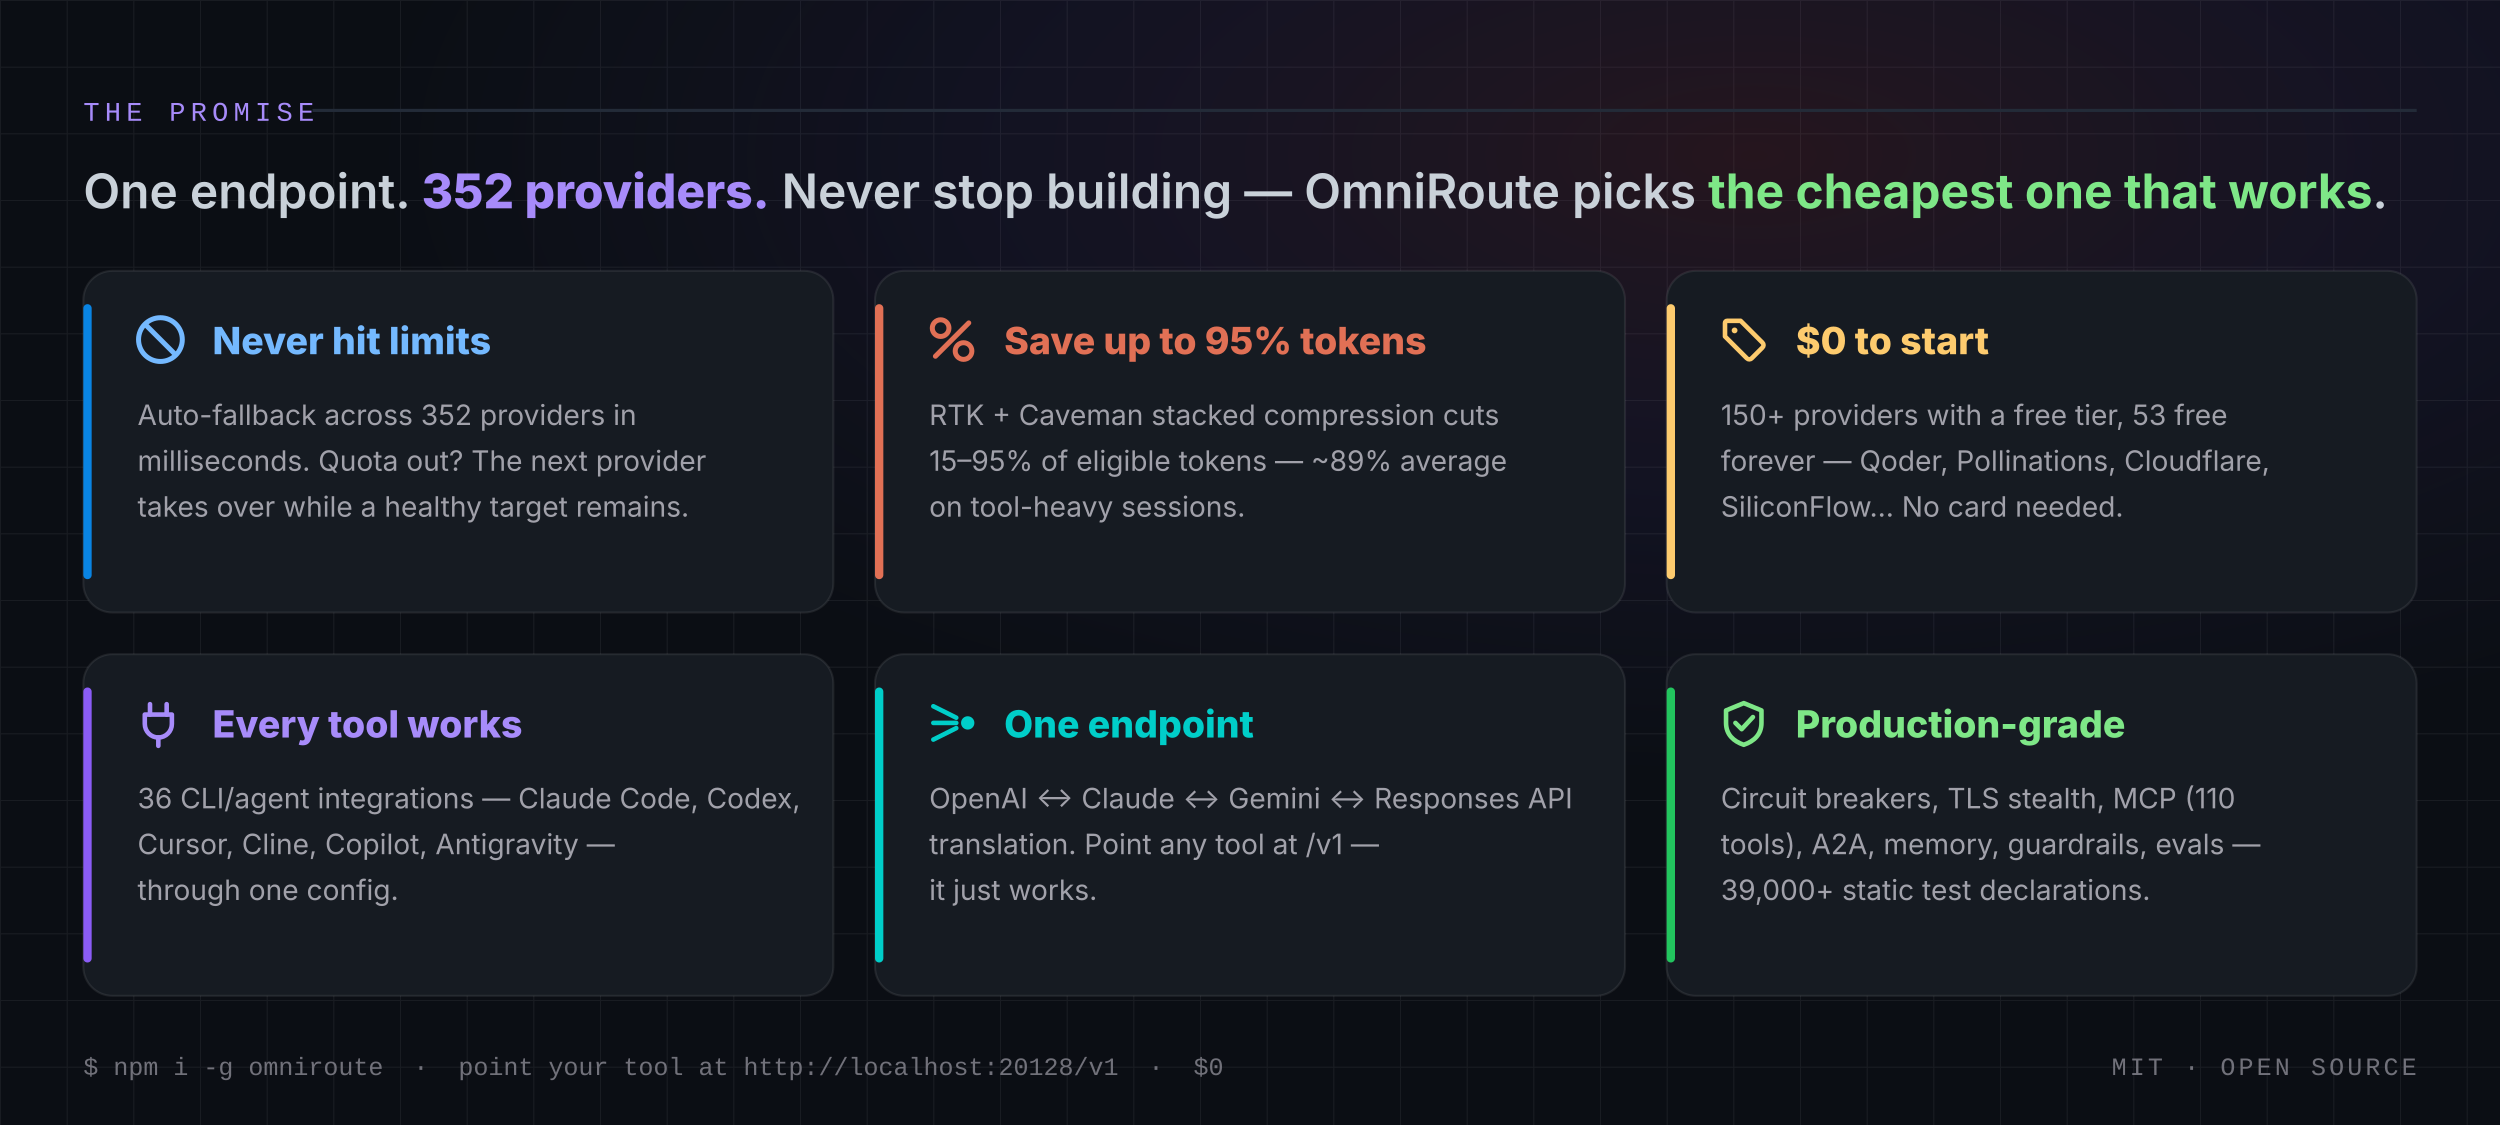
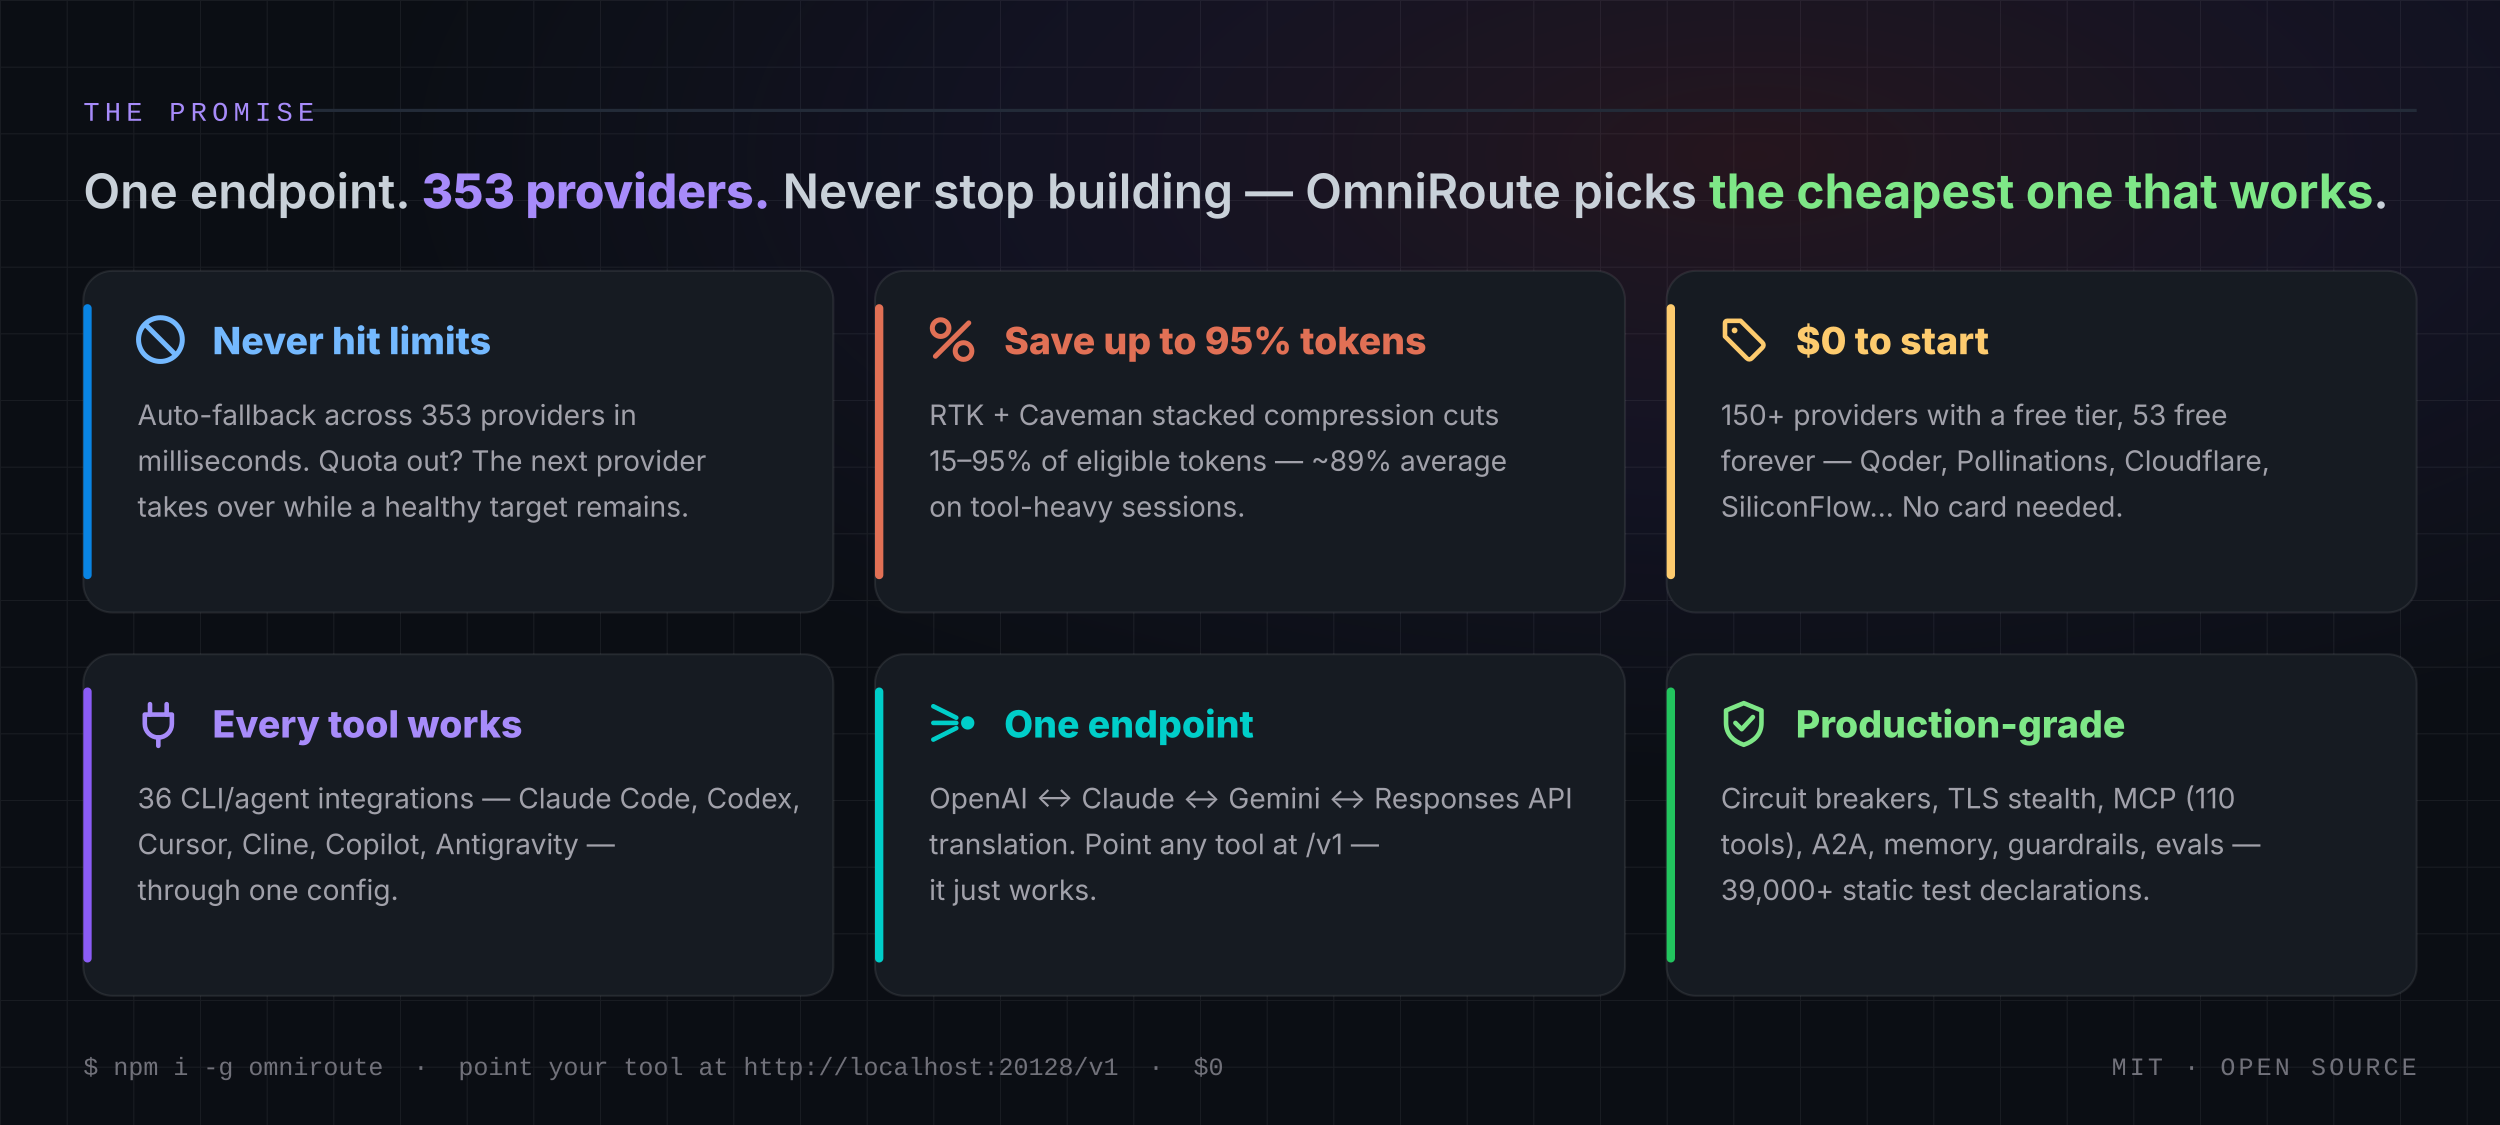
- <svg xmlns="http://www.w3.org/2000/svg" viewBox="0 0 1200 540" role="img" aria-label="The OmniRoute promise: one endpoint and 352 providers. Six pillars. Resilient fallback: automatic routing continues while another healthy target is available. Save up to 95 percent of eligible tokens: RTK plus Caveman stacked compression averages about 89 percent on tool-heavy sessions. Zero dollars to start: 150+ providers with a free tier and 53 recurring or keyless free-forever providers. Every tool works: 36 CLI and agent integration records, including Claude Code, Codex, Cursor, Cline, Copilot and Antigravity, through one config. One endpoint: OpenAI, Claude, Gemini and Responses API translation at /v1. Production controls: circuit breakers, TLS stealth, MCP with 110 tools, A2A, memory, guardrails, evals, and 39,000+ static test declarations across 5,100+ tracked test files.">
+ <svg xmlns="http://www.w3.org/2000/svg" viewBox="0 0 1200 540" role="img" aria-label="The OmniRoute promise: one endpoint and 353 providers. Six pillars. Resilient fallback: automatic routing continues while another healthy target is available. Save up to 95 percent of eligible tokens: RTK plus Caveman stacked compression averages about 89 percent on tool-heavy sessions. Zero dollars to start: 150+ providers with a free tier and 53 recurring or keyless free-forever providers. Every tool works: 36 CLI and agent integration records, including Claude Code, Codex, Cursor, Cline, Copilot and Antigravity, through one config. One endpoint: OpenAI, Claude, Gemini and Responses API translation at /v1. Production controls: circuit breakers, TLS stealth, MCP with 110 tools, A2A, memory, guardrails, evals, and 39,000+ static test declarations across 5,100+ tracked test files.">
  <defs>
    <pattern id="gridPaperP" width="32" height="32" patternUnits="userSpaceOnUse">
      <path d="M 32 0 L 0 0 0 32" fill="none" stroke="#ffffff" stroke-opacity="0.06" stroke-width="1" />
    </pattern>
    <radialGradient id="bgGlowP" cx="70%" cy="14%" r="55%">
      <stop offset="0%" stop-color="#e54d5e" stop-opacity="0.12" />
      <stop offset="55%" stop-color="#8b5cf6" stop-opacity="0.06" />
      <stop offset="100%" stop-color="#6366f1" stop-opacity="0" />
    </radialGradient>
  </defs>
  <rect width="1200" height="540" fill="#0b0e14" />
  <rect width="1200" height="540" fill="url(#gridPaperP)" />
  <rect width="1200" height="540" fill="url(#bgGlowP)" />
  <g>
    <text x="40" y="58" font-family="Consolas, 'Courier New', monospace" font-size="13" letter-spacing="2.5" fill="#a78bfa">THE PROMISE</text>
    <line x1="150" y1="53" x2="1160" y2="53" stroke="#232b38" stroke-width="1.5" />
  </g>
  <g>
-     <text x="40" y="100" font-family="Inter, 'Segoe UI', Arial, Helvetica, system-ui, sans-serif" font-size="23" font-weight="600" fill="#c9d1d9">One endpoint. <tspan fill="#a78bfa" font-weight="800">352 providers.</tspan> Never stop building — OmniRoute picks <tspan fill="#7ee787" font-weight="700">the cheapest one that works</tspan>.</text>
+     <text x="40" y="100" font-family="Inter, 'Segoe UI', Arial, Helvetica, system-ui, sans-serif" font-size="23" font-weight="600" fill="#c9d1d9">One endpoint. <tspan fill="#a78bfa" font-weight="800">353 providers.</tspan> Never stop building — OmniRoute picks <tspan fill="#7ee787" font-weight="700">the cheapest one that works</tspan>.</text>
  </g>
  <g font-family="Inter, 'Segoe UI', Arial, Helvetica, system-ui, sans-serif">
    <g>
      <rect x="40" y="130" width="360" height="164" rx="14" fill="#161b22" stroke="#ffffff" stroke-opacity="0.08" stroke-width="1" />
      <rect x="40" y="130" width="360" height="164" rx="14" fill="none" stroke="#74b9ff" stroke-width="1.5" opacity="0">
        <animate attributeName="opacity" values="0;0.9;0;0" keyTimes="0;0.055;0.12;1" dur="12s" begin="3s" repeatCount="indefinite" />
      </rect>
      <rect x="40" y="146" width="4" height="132" rx="2" fill="#0984e3" />
      <g transform="translate(66,152)" stroke="#74b9ff" stroke-width="2.4" fill="none" stroke-linecap="round">
        <circle cx="11" cy="11" r="10.5" />
        <line x1="3.9" y1="3.9" x2="18.1" y2="18.1" />
      </g>
      <text x="102" y="170" font-size="18" font-weight="800" fill="#74b9ff">Never hit limits</text>
-       <text x="66" y="204" font-size="13.5" fill="#a1a1aa">Auto-fallback across 352 providers in</text>
+       <text x="66" y="204" font-size="13.5" fill="#a1a1aa">Auto-fallback across 353 providers in</text>
      <text x="66" y="226" font-size="13.5" fill="#a1a1aa">milliseconds. Quota out? The next provider</text>
      <text x="66" y="248" font-size="13.5" fill="#a1a1aa">takes over while a healthy target remains.</text>
    </g>
    <g>
      <rect x="420" y="130" width="360" height="164" rx="14" fill="#161b22" stroke="#ffffff" stroke-opacity="0.08" stroke-width="1" />
      <rect x="420" y="130" width="360" height="164" rx="14" fill="none" stroke="#e17055" stroke-width="1.5" opacity="0">
        <animate attributeName="opacity" values="0;0;0.9;0;0" keyTimes="0;0.167;0.222;0.287;1" dur="12s" begin="3s" repeatCount="indefinite" />
      </rect>
      <rect x="420" y="146" width="4" height="132" rx="2" fill="#e17055" />
      <g transform="translate(446,152)" stroke="#e17055" stroke-width="2.4" fill="none" stroke-linecap="round">
        <circle cx="5.5" cy="5.5" r="4" />
        <circle cx="16.5" cy="16.5" r="4" />
        <line x1="19" y1="3" x2="3" y2="19" />
      </g>
      <text x="482" y="170" font-size="18" font-weight="800" fill="#e17055">Save up to 95% tokens</text>
      <text x="446" y="204" font-size="13.5" fill="#a1a1aa">RTK + Caveman stacked compression cuts</text>
      <text x="446" y="226" font-size="13.5" fill="#a1a1aa">15–95% of eligible tokens — ~89% average</text>
      <text x="446" y="248" font-size="13.5" fill="#a1a1aa">on tool-heavy sessions.</text>
    </g>
    <g>
      <rect x="800" y="130" width="360" height="164" rx="14" fill="#161b22" stroke="#ffffff" stroke-opacity="0.08" stroke-width="1" />
      <rect x="800" y="130" width="360" height="164" rx="14" fill="none" stroke="#fdcb6e" stroke-width="1.5" opacity="0">
        <animate attributeName="opacity" values="0;0;0.9;0;0" keyTimes="0;0.334;0.389;0.454;1" dur="12s" begin="3s" repeatCount="indefinite" />
      </rect>
      <rect x="800" y="146" width="4" height="132" rx="2" fill="#fdcb6e" />
      <g transform="translate(826,152)" stroke="#fdcb6e" stroke-width="2.2" fill="none" stroke-linecap="round" stroke-linejoin="round">
        <path d="M 2,9.5 L 2,3 A 1,1 0 0 1 3,2 L 9.5,2 L 20,12.5 A 1.6,1.6 0 0 1 20,14.8 L 14.8,20 A 1.6,1.6 0 0 1 12.5,20 Z" />
        <circle cx="6.6" cy="6.6" r="1.4" fill="#fdcb6e" stroke="none" />
      </g>
      <text x="862" y="170" font-size="18" font-weight="800" fill="#fdcb6e">$0 to start</text>
      <text x="826" y="204" font-size="13.5" fill="#a1a1aa">150+ providers with a free tier, 53 free</text>
      <text x="826" y="226" font-size="13.5" fill="#a1a1aa">forever — Qoder, Pollinations, Cloudflare,</text>
      <text x="826" y="248" font-size="13.5" fill="#a1a1aa">SiliconFlow… No card needed.</text>
    </g>
    <g>
      <rect x="40" y="314" width="360" height="164" rx="14" fill="#161b22" stroke="#ffffff" stroke-opacity="0.08" stroke-width="1" />
      <rect x="40" y="314" width="360" height="164" rx="14" fill="none" stroke="#a78bfa" stroke-width="1.5" opacity="0">
        <animate attributeName="opacity" values="0;0;0.9;0;0" keyTimes="0;0.5;0.555;0.62;1" dur="12s" begin="3s" repeatCount="indefinite" />
      </rect>
      <rect x="40" y="330" width="4" height="132" rx="2" fill="#8b5cf6" />
      <g transform="translate(66,336)" stroke="#a78bfa" stroke-width="2.2" fill="none" stroke-linecap="round" stroke-linejoin="round">
        <path d="M 6,2 L 6,7 M 14,2 L 14,7" />
        <path d="M 3.5,7 L 16.5,7 L 16.5,11.5 A 6.5,6.5 0 0 1 10,18 A 6.5,6.5 0 0 1 3.5,11.5 Z" />
        <path d="M 10,18 L 10,22" />
      </g>
      <text x="102" y="354" font-size="18" font-weight="800" fill="#a78bfa">Every tool works</text>
      <text x="66" y="388" font-size="13.5" fill="#a1a1aa">36 CLI/agent integrations — Claude Code, Codex,</text>
      <text x="66" y="410" font-size="13.5" fill="#a1a1aa">Cursor, Cline, Copilot, Antigravity —</text>
      <text x="66" y="432" font-size="13.5" fill="#a1a1aa">through one config.</text>
    </g>
    <g>
      <rect x="420" y="314" width="360" height="164" rx="14" fill="#161b22" stroke="#ffffff" stroke-opacity="0.08" stroke-width="1" />
      <rect x="420" y="314" width="360" height="164" rx="14" fill="none" stroke="#00cec9" stroke-width="1.5" opacity="0">
        <animate attributeName="opacity" values="0;0;0.9;0;0" keyTimes="0;0.667;0.722;0.787;1" dur="12s" begin="3s" repeatCount="indefinite" />
      </rect>
      <rect x="420" y="330" width="4" height="132" rx="2" fill="#00cec9" />
      <g transform="translate(446,336)" stroke="#00cec9" stroke-width="2.2" fill="none" stroke-linecap="round">
        <path d="M 2,3 L 13,8.5 M 2,11 L 13,11 M 2,19 L 13,13.5" />
        <circle cx="18.5" cy="11" r="3.2" fill="#00cec9" stroke="none" />
      </g>
      <text x="482" y="354" font-size="18" font-weight="800" fill="#00cec9">One endpoint</text>
      <text x="446" y="388" font-size="13.5" fill="#a1a1aa">OpenAI ↔ Claude ↔ Gemini ↔ Responses API</text>
      <text x="446" y="410" font-size="13.5" fill="#a1a1aa">translation. Point any tool at /v1 —</text>
      <text x="446" y="432" font-size="13.5" fill="#a1a1aa">it just works.</text>
    </g>
    <g>
      <rect x="800" y="314" width="360" height="164" rx="14" fill="#161b22" stroke="#ffffff" stroke-opacity="0.08" stroke-width="1" />
      <rect x="800" y="314" width="360" height="164" rx="14" fill="none" stroke="#7ee787" stroke-width="1.5" opacity="0">
        <animate attributeName="opacity" values="0;0;0.9;0;0" keyTimes="0;0.834;0.889;0.954;1" dur="12s" begin="3s" repeatCount="indefinite" />
      </rect>
      <rect x="800" y="330" width="4" height="132" rx="2" fill="#22c55e" />
      <g transform="translate(826,336)" stroke="#7ee787" stroke-width="2.2" fill="none" stroke-linecap="round" stroke-linejoin="round">
        <path d="M 11,1.5 L 19.5,5 L 19.5,11 C 19.5,16.5 16,19.8 11,21.5 C 6,19.8 2.5,16.5 2.5,11 L 2.5,5 Z" />
        <path d="M 7,11 L 10,14 L 15.4,8.2" />
      </g>
      <text x="862" y="354" font-size="18" font-weight="800" fill="#7ee787">Production-grade</text>
      <text x="826" y="388" font-size="13.5" fill="#a1a1aa">Circuit breakers, TLS stealth, MCP (110</text>
      <text x="826" y="410" font-size="13.5" fill="#a1a1aa">tools), A2A, memory, guardrails, evals —</text>
      <text x="826" y="432" font-size="13.5" fill="#a1a1aa">39,000+ static test declarations.</text>
    </g>
  </g>
  <g>
    <text x="40" y="516" font-family="Consolas, 'Courier New', monospace" font-size="12" fill="#71717a">$ npm i -g omniroute  ·  point your tool at http://localhost:20128/v1  ·  $0</text>
    <text x="1160" y="516" text-anchor="end" font-family="Consolas, 'Courier New', monospace" font-size="12" letter-spacing="1.5" fill="#71717a">MIT · OPEN SOURCE</text>
  </g>
</svg>
